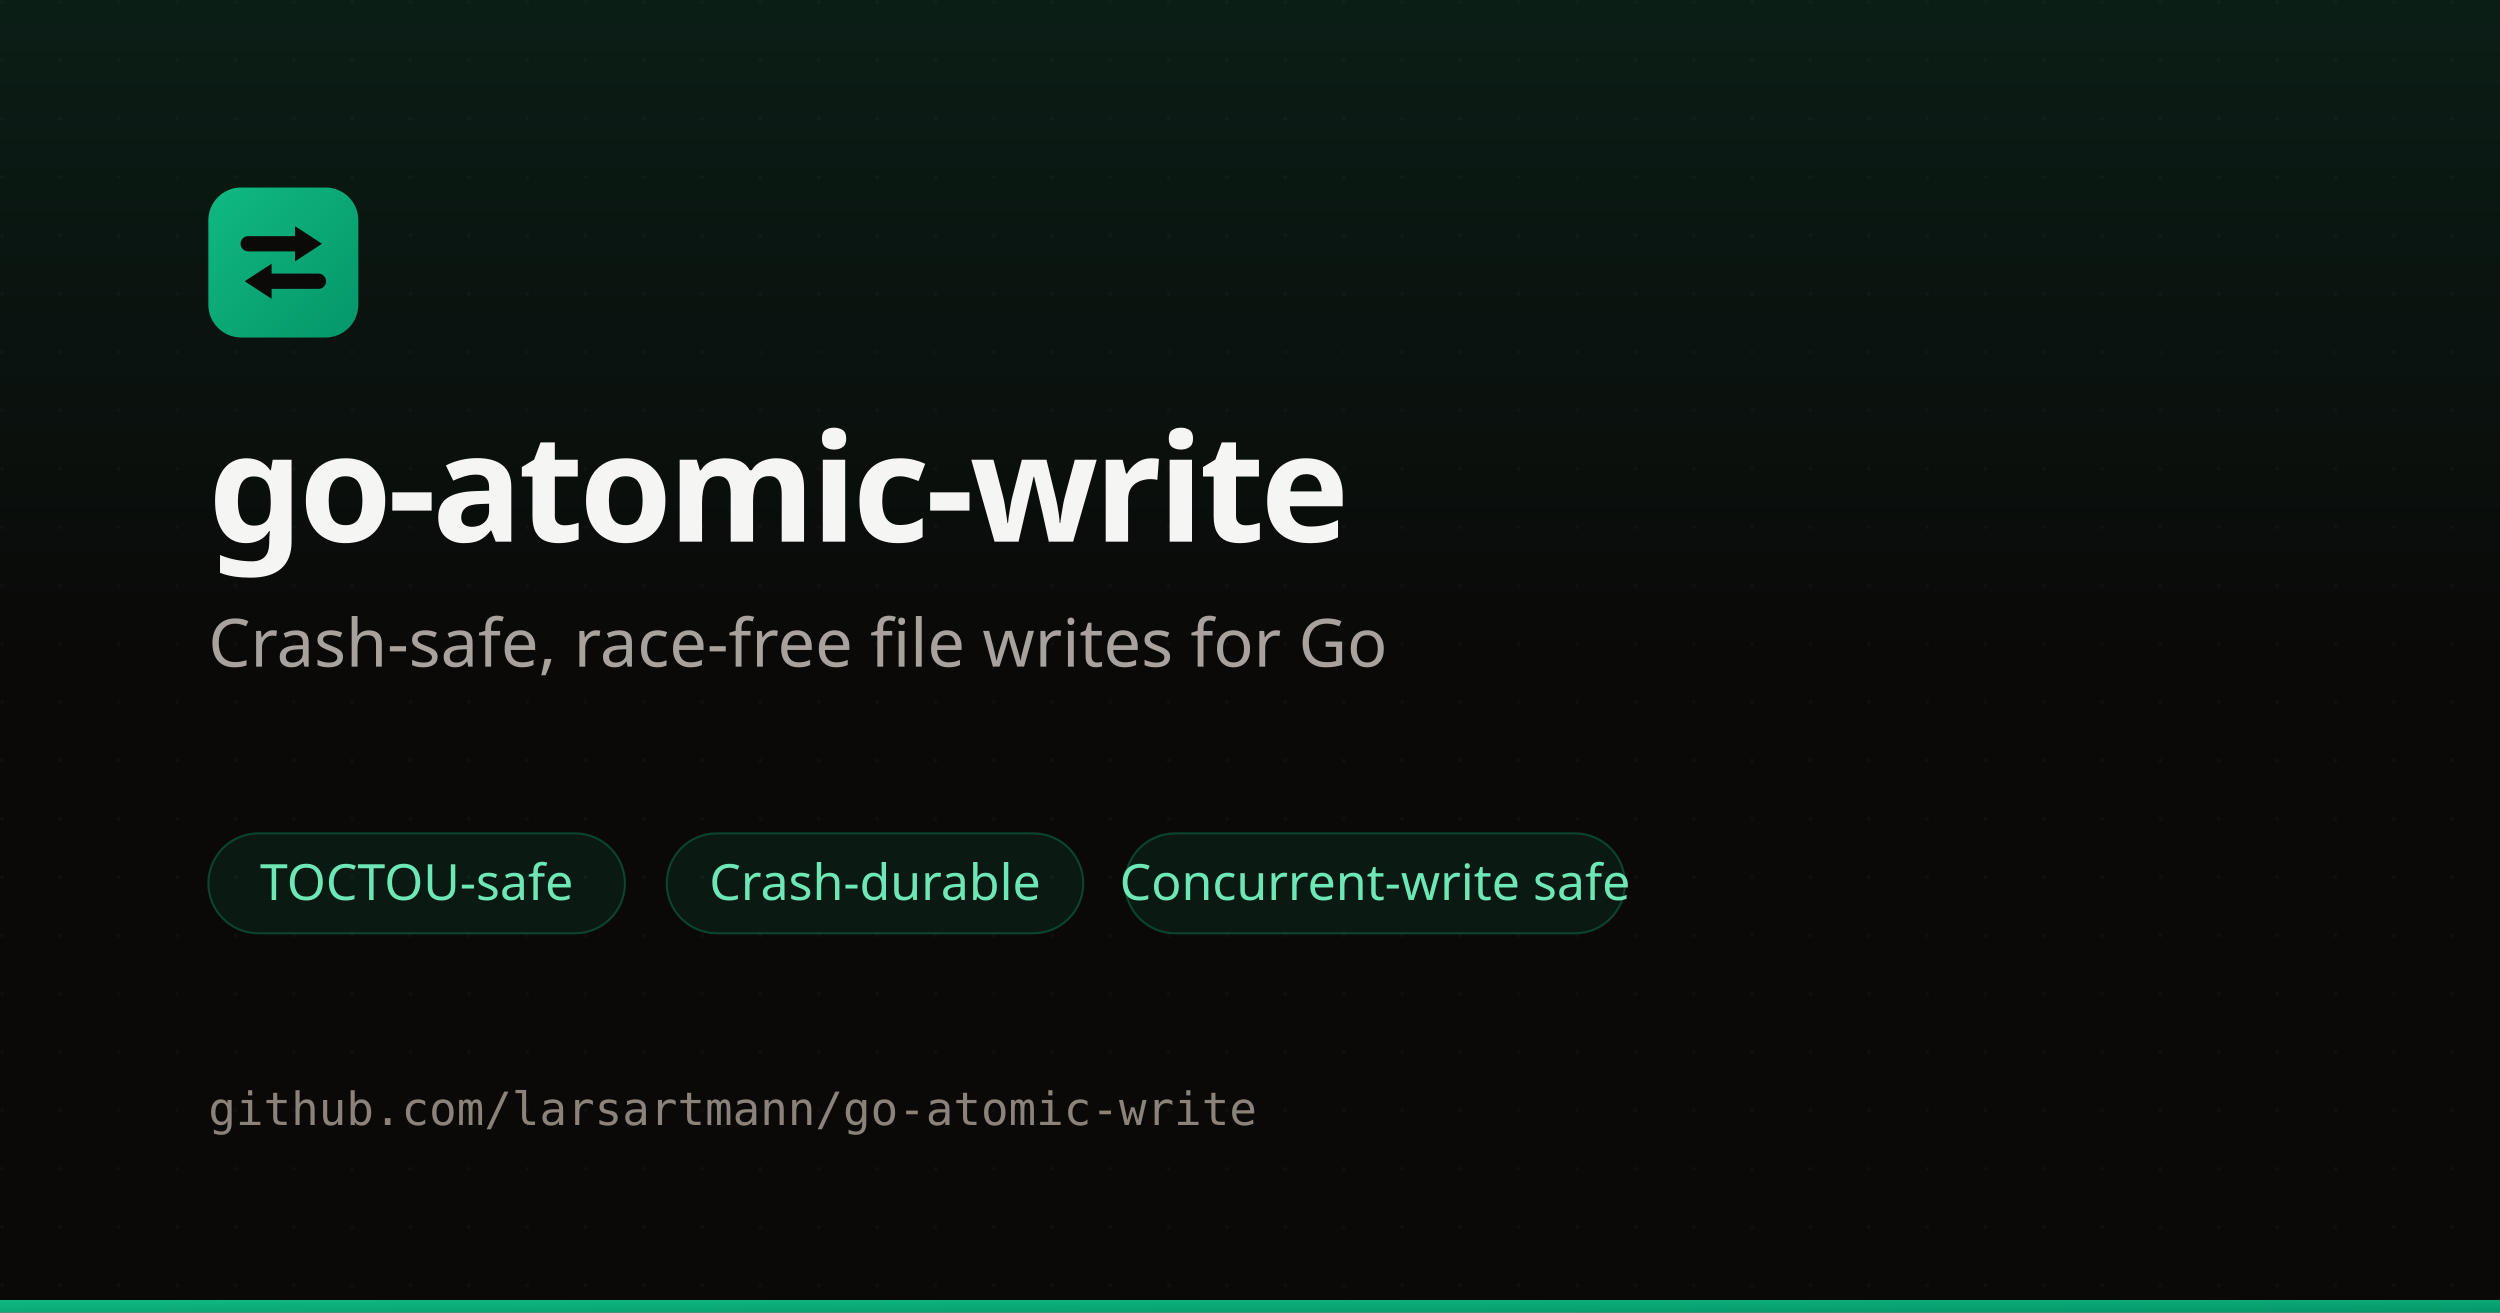
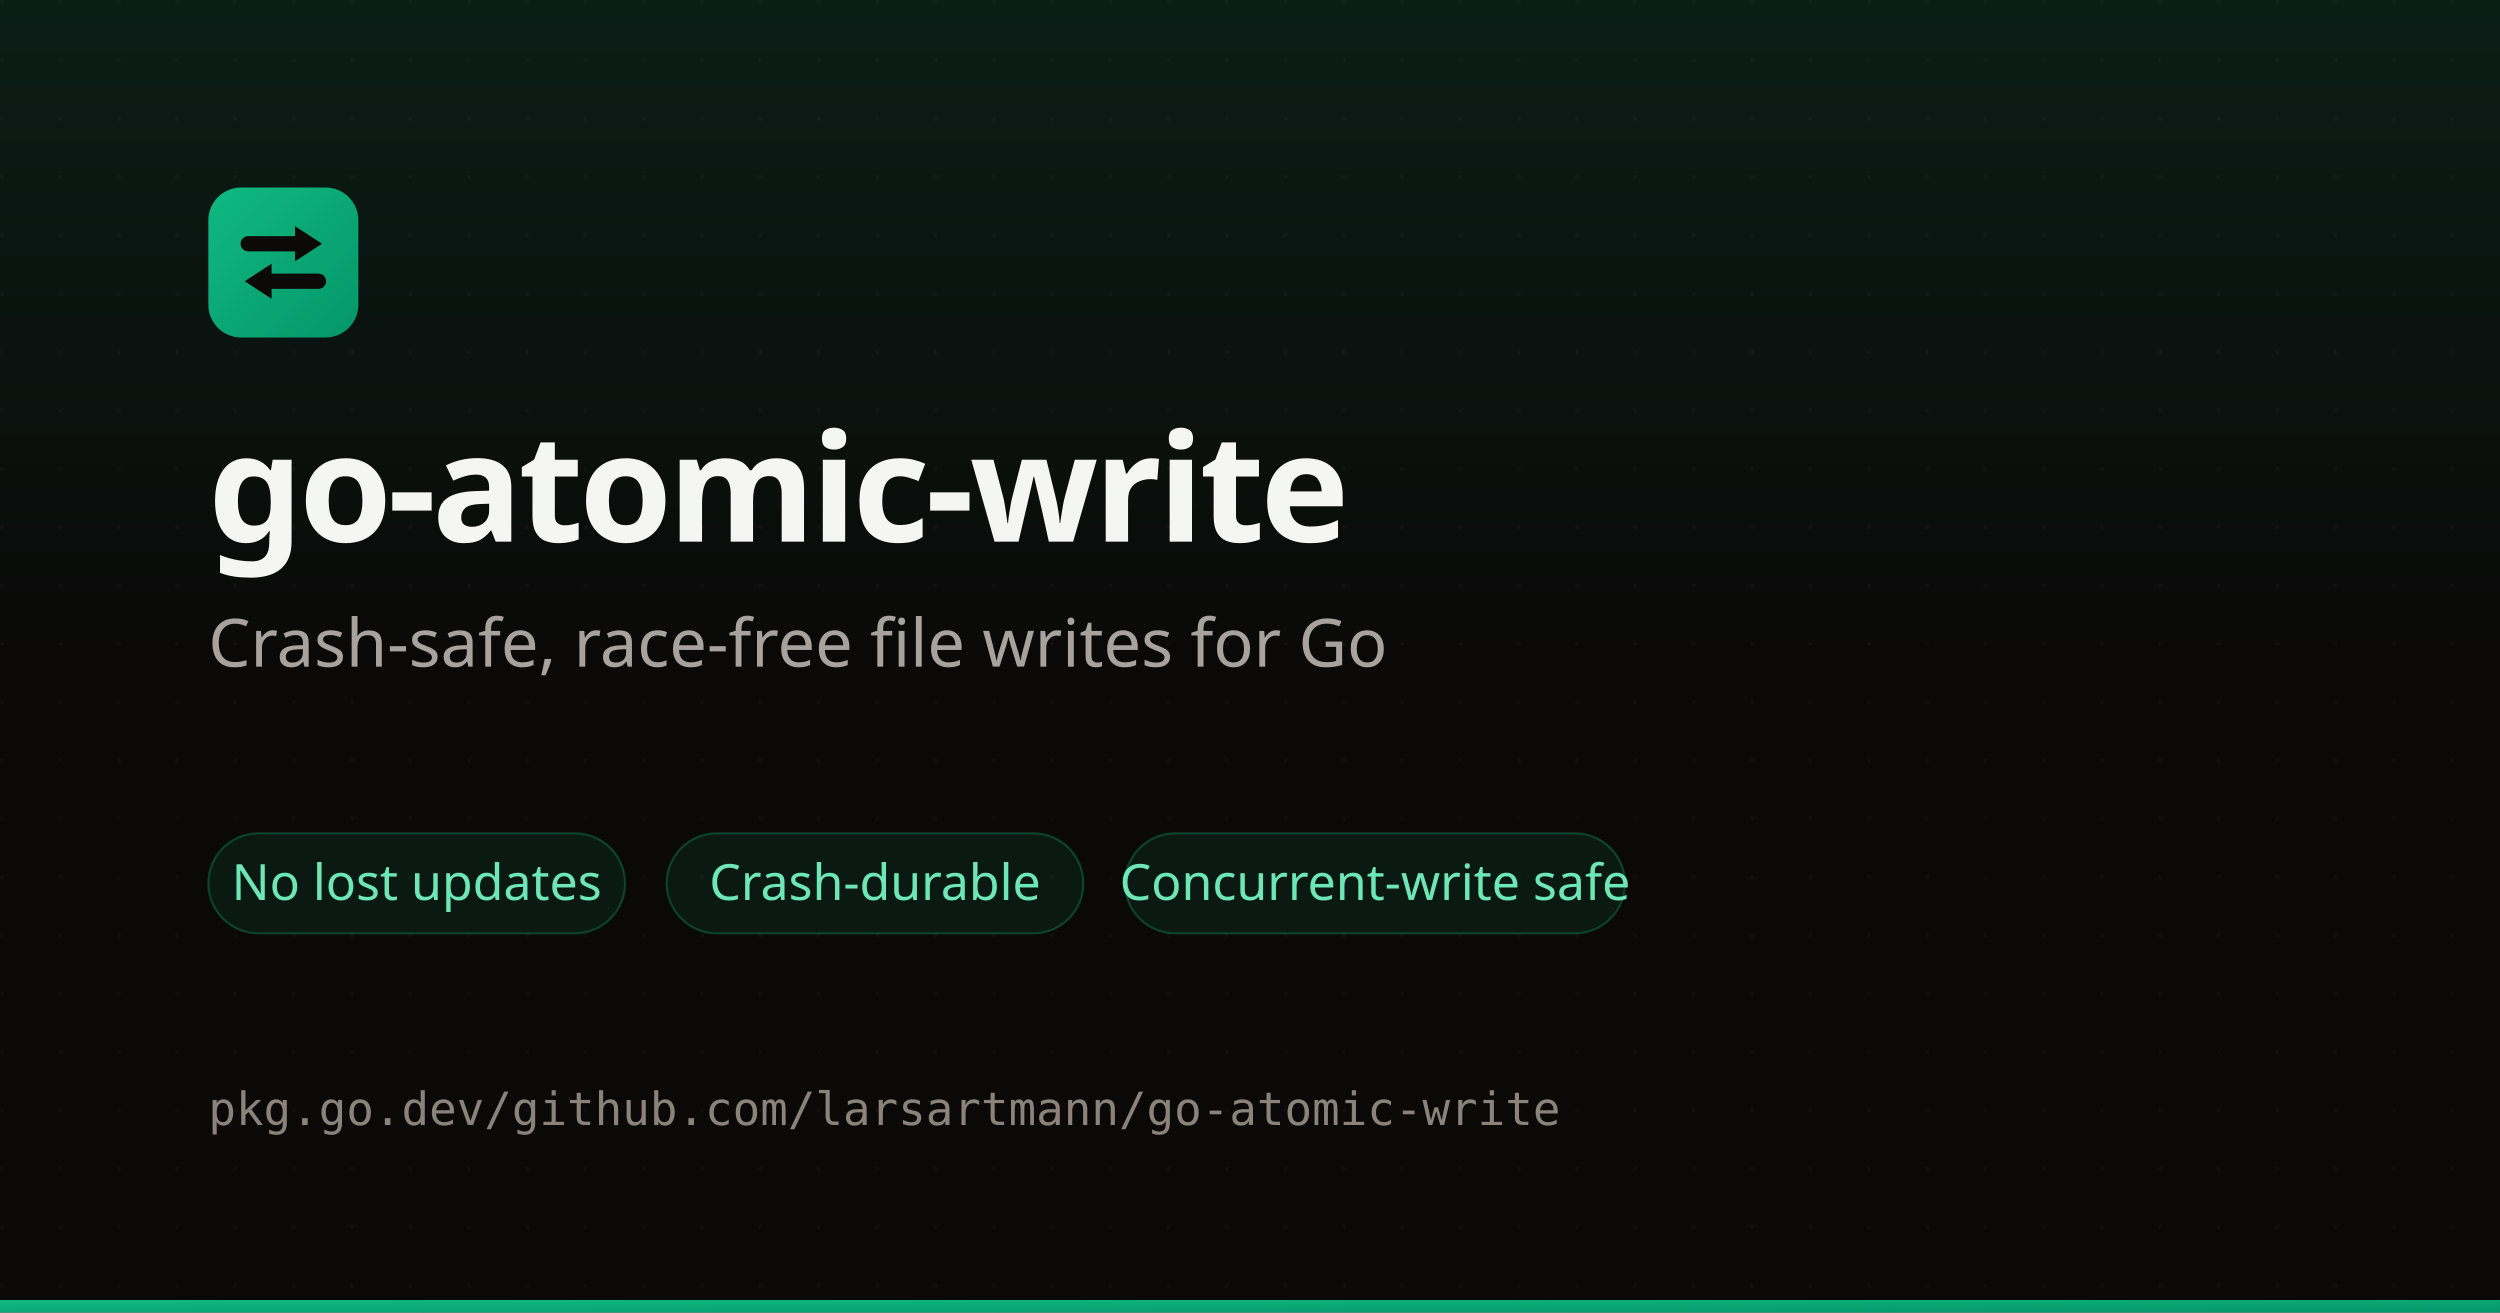
<svg xmlns="http://www.w3.org/2000/svg" width="1200" height="630" viewBox="0 0 1200 630" fill="none">
  <defs>
    <pattern id="dots" width="28" height="28" patternUnits="userSpaceOnUse">
      <circle cx="1" cy="1" r="1" fill="rgba(231,229,228,0.03)" />
    </pattern>
    <linearGradient id="emerald" x1="0" y1="0" x2="1" y2="1">
      <stop offset="0%" stop-color="#10b981" />
      <stop offset="100%" stop-color="#059669" />
    </linearGradient>
    <linearGradient id="glow" x1="0" y1="0" x2="0" y2="1">
      <stop offset="0%" stop-color="rgba(16,185,129,0.12)" />
      <stop offset="100%" stop-color="rgba(16,185,129,0)" />
    </linearGradient>
  </defs>
  <rect width="1200" height="630" fill="#0a0908" />
  <rect width="1200" height="630" fill="url(#dots)" />
  <rect x="0" y="0" width="1200" height="315" fill="url(#glow)" />
  <g transform="translate(100, 90) scale(1.125)">
    <rect width="64" height="64" rx="14" fill="url(#emerald)" />
    <path d="M17 24H39" stroke="#0c0a09" stroke-width="6.5" stroke-linecap="round" fill="none" />
    <polygon points="37 16.5 48.5 24 37 31.5" fill="#0c0a09" />
    <path d="M47 40H25" stroke="#0c0a09" stroke-width="6.5" stroke-linecap="round" fill="none" />
    <polygon points="27 32.5 15.5 40 27 47.5" fill="#0c0a09" />
  </g>
  <text x="100" y="260" font-family="'Noto Sans','DejaVu Sans',sans-serif" font-size="72" font-weight="700" fill="#f5f5f4" letter-spacing="-2">go-atomic-write</text>
  <text x="100" y="320" font-family="'Noto Sans','DejaVu Sans',sans-serif" font-size="32" font-weight="400" fill="#a8a29e">Crash-safe, race-free file writes for Go</text>
  <g transform="translate(100, 400)" font-family="'Noto Sans','DejaVu Sans',sans-serif" font-size="24" font-weight="500">
    <g>
      <rect width="200" height="48" rx="24" fill="rgba(16,185,129,0.1)" stroke="rgba(16,185,129,0.3)" stroke-width="1" />
-       <text x="100" y="32" text-anchor="middle" fill="#6ee7b7">TOCTOU-safe</text>
+       <text x="100" y="32" text-anchor="middle" fill="#6ee7b7">No lost updates</text>
    </g>
    <g transform="translate(220, 0)">
      <rect width="200" height="48" rx="24" fill="rgba(16,185,129,0.1)" stroke="rgba(16,185,129,0.3)" stroke-width="1" />
      <text x="100" y="32" text-anchor="middle" fill="#6ee7b7">Crash-durable</text>
    </g>
    <g transform="translate(440, 0)">
      <rect width="240" height="48" rx="24" fill="rgba(16,185,129,0.1)" stroke="rgba(16,185,129,0.3)" stroke-width="1" />
      <text x="120" y="32" text-anchor="middle" fill="#6ee7b7">Concurrent-write safe</text>
    </g>
  </g>
-   <text x="100" y="540" font-family="'JetBrains Mono','DejaVu Sans Mono',monospace" font-size="22" font-weight="400" fill="#8b827a">github.com/larsartmann/go-atomic-write</text>
+   <text x="100" y="540" font-family="'JetBrains Mono','DejaVu Sans Mono',monospace" font-size="22" font-weight="400" fill="#8b827a">pkg.go.dev/github.com/larsartmann/go-atomic-write</text>
  <rect x="0" y="624" width="1200" height="6" fill="url(#emerald)" />
</svg>
